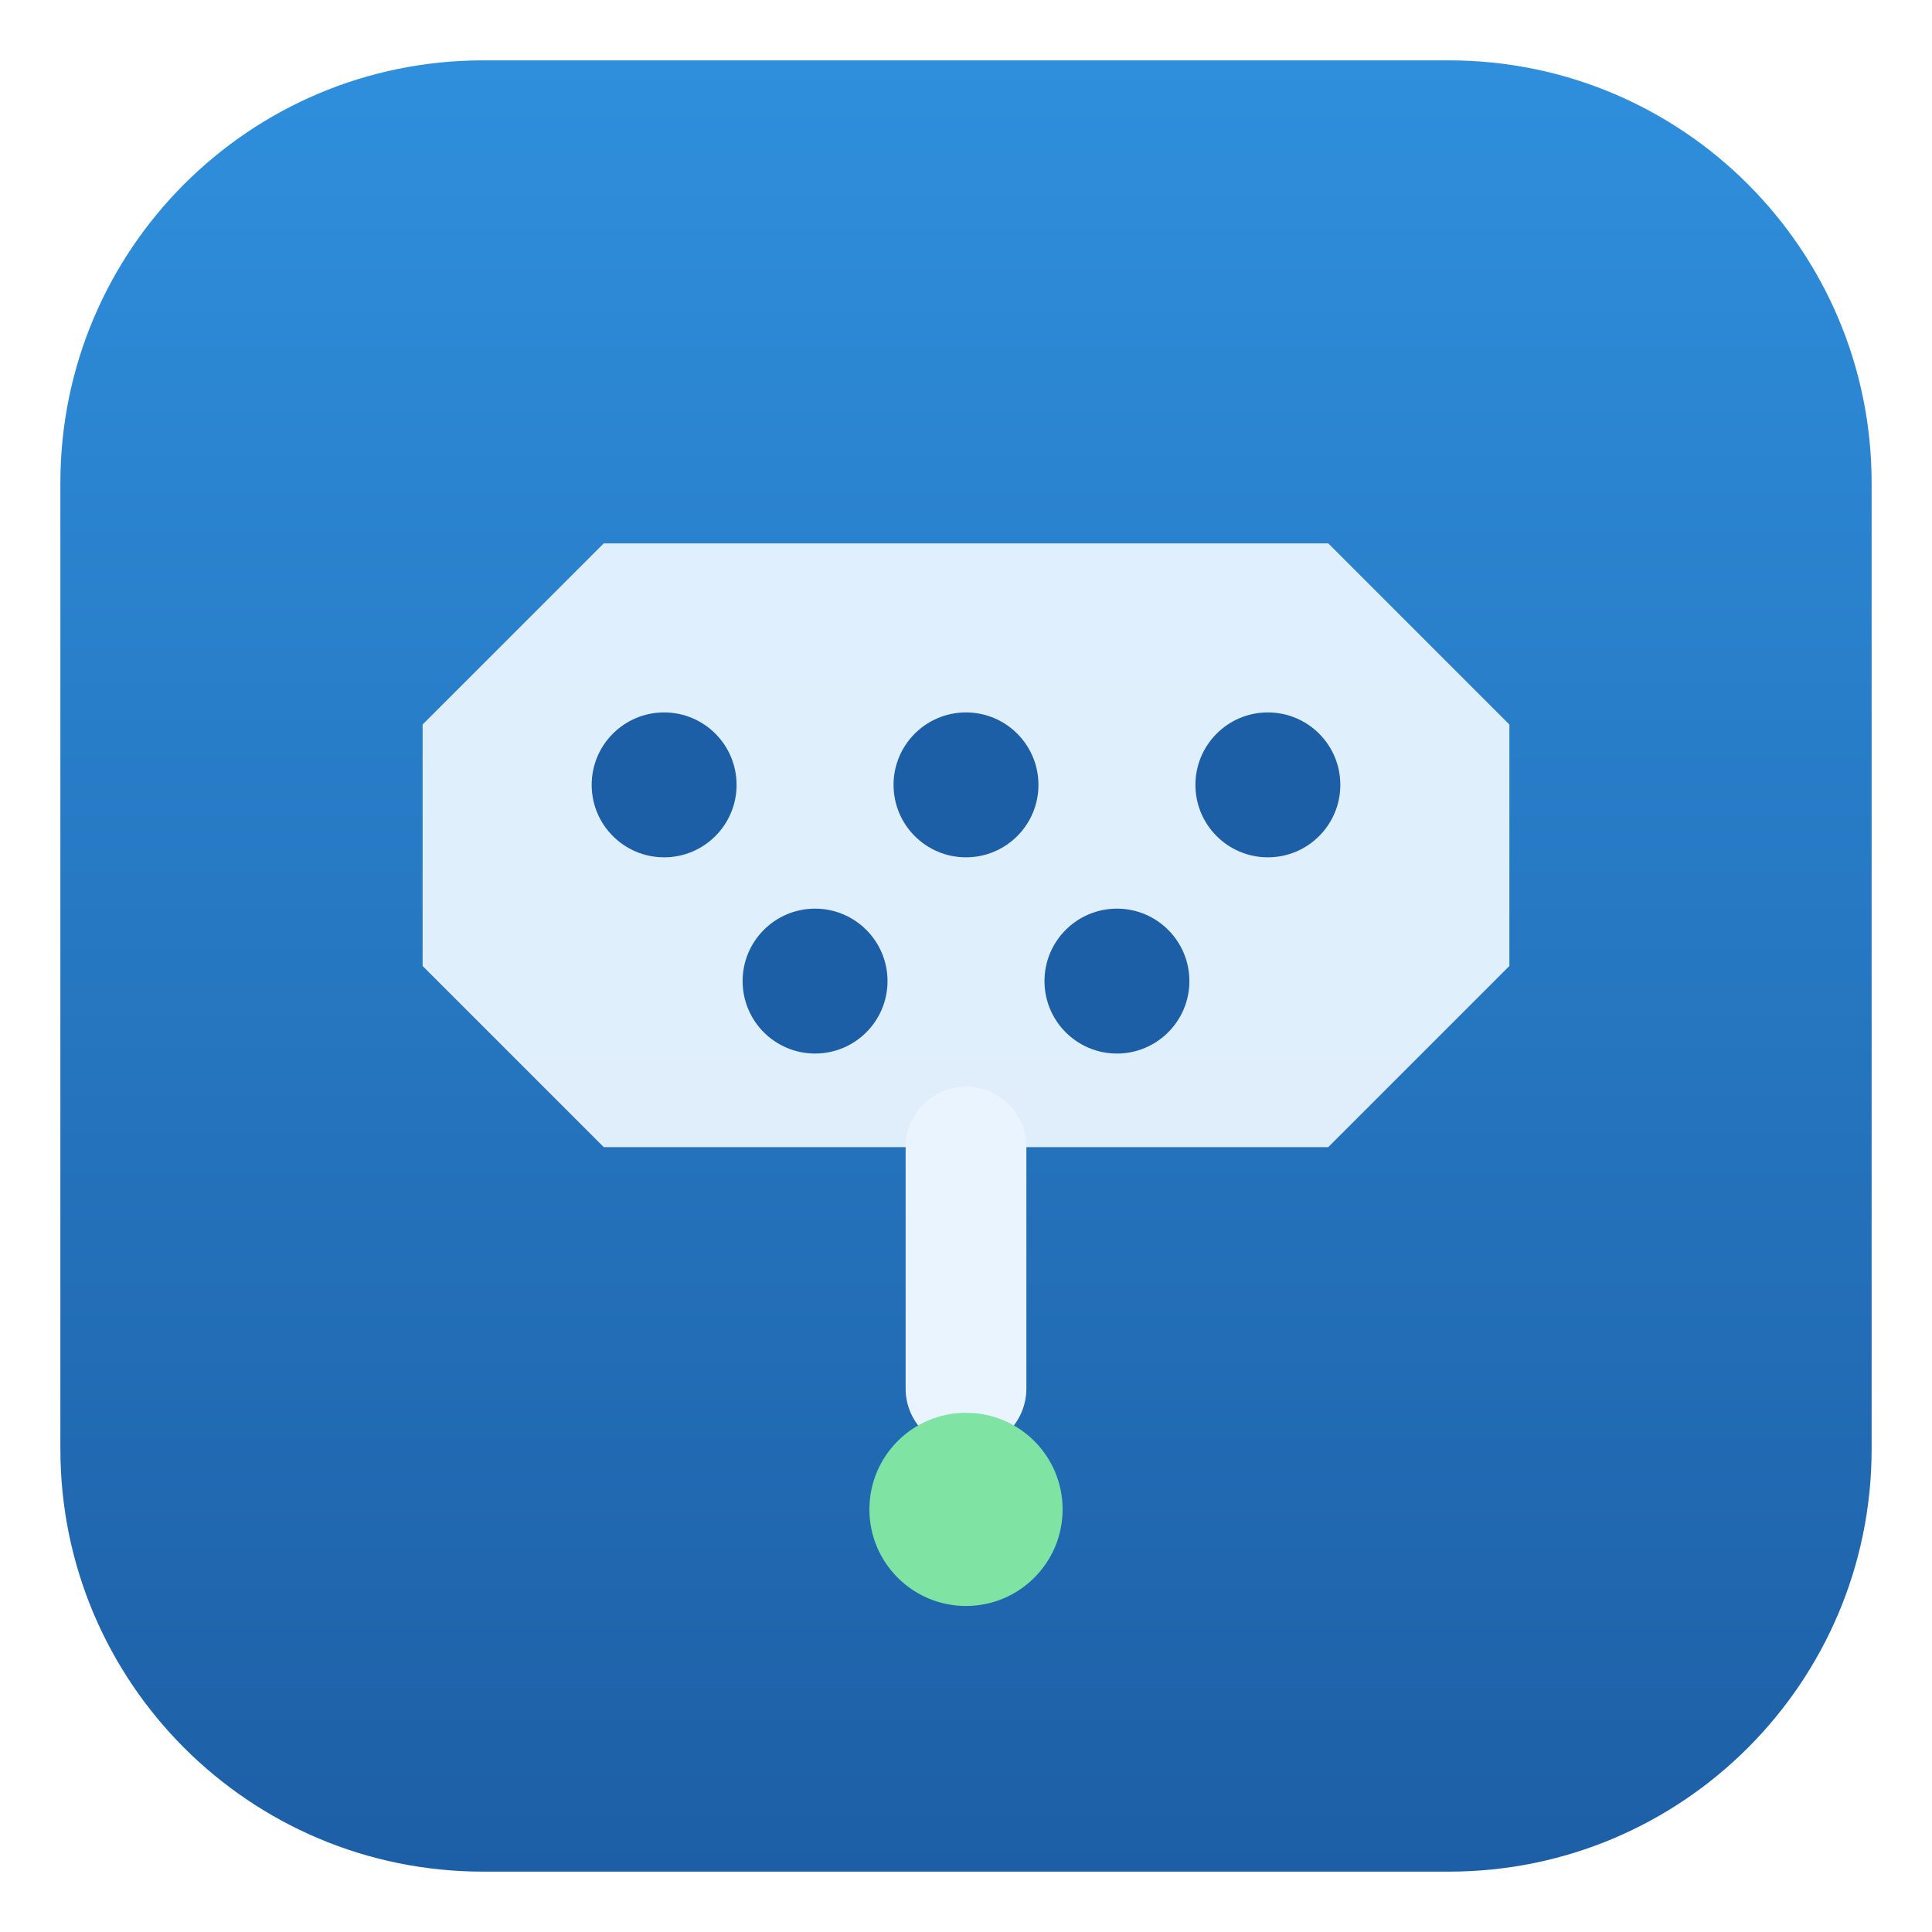
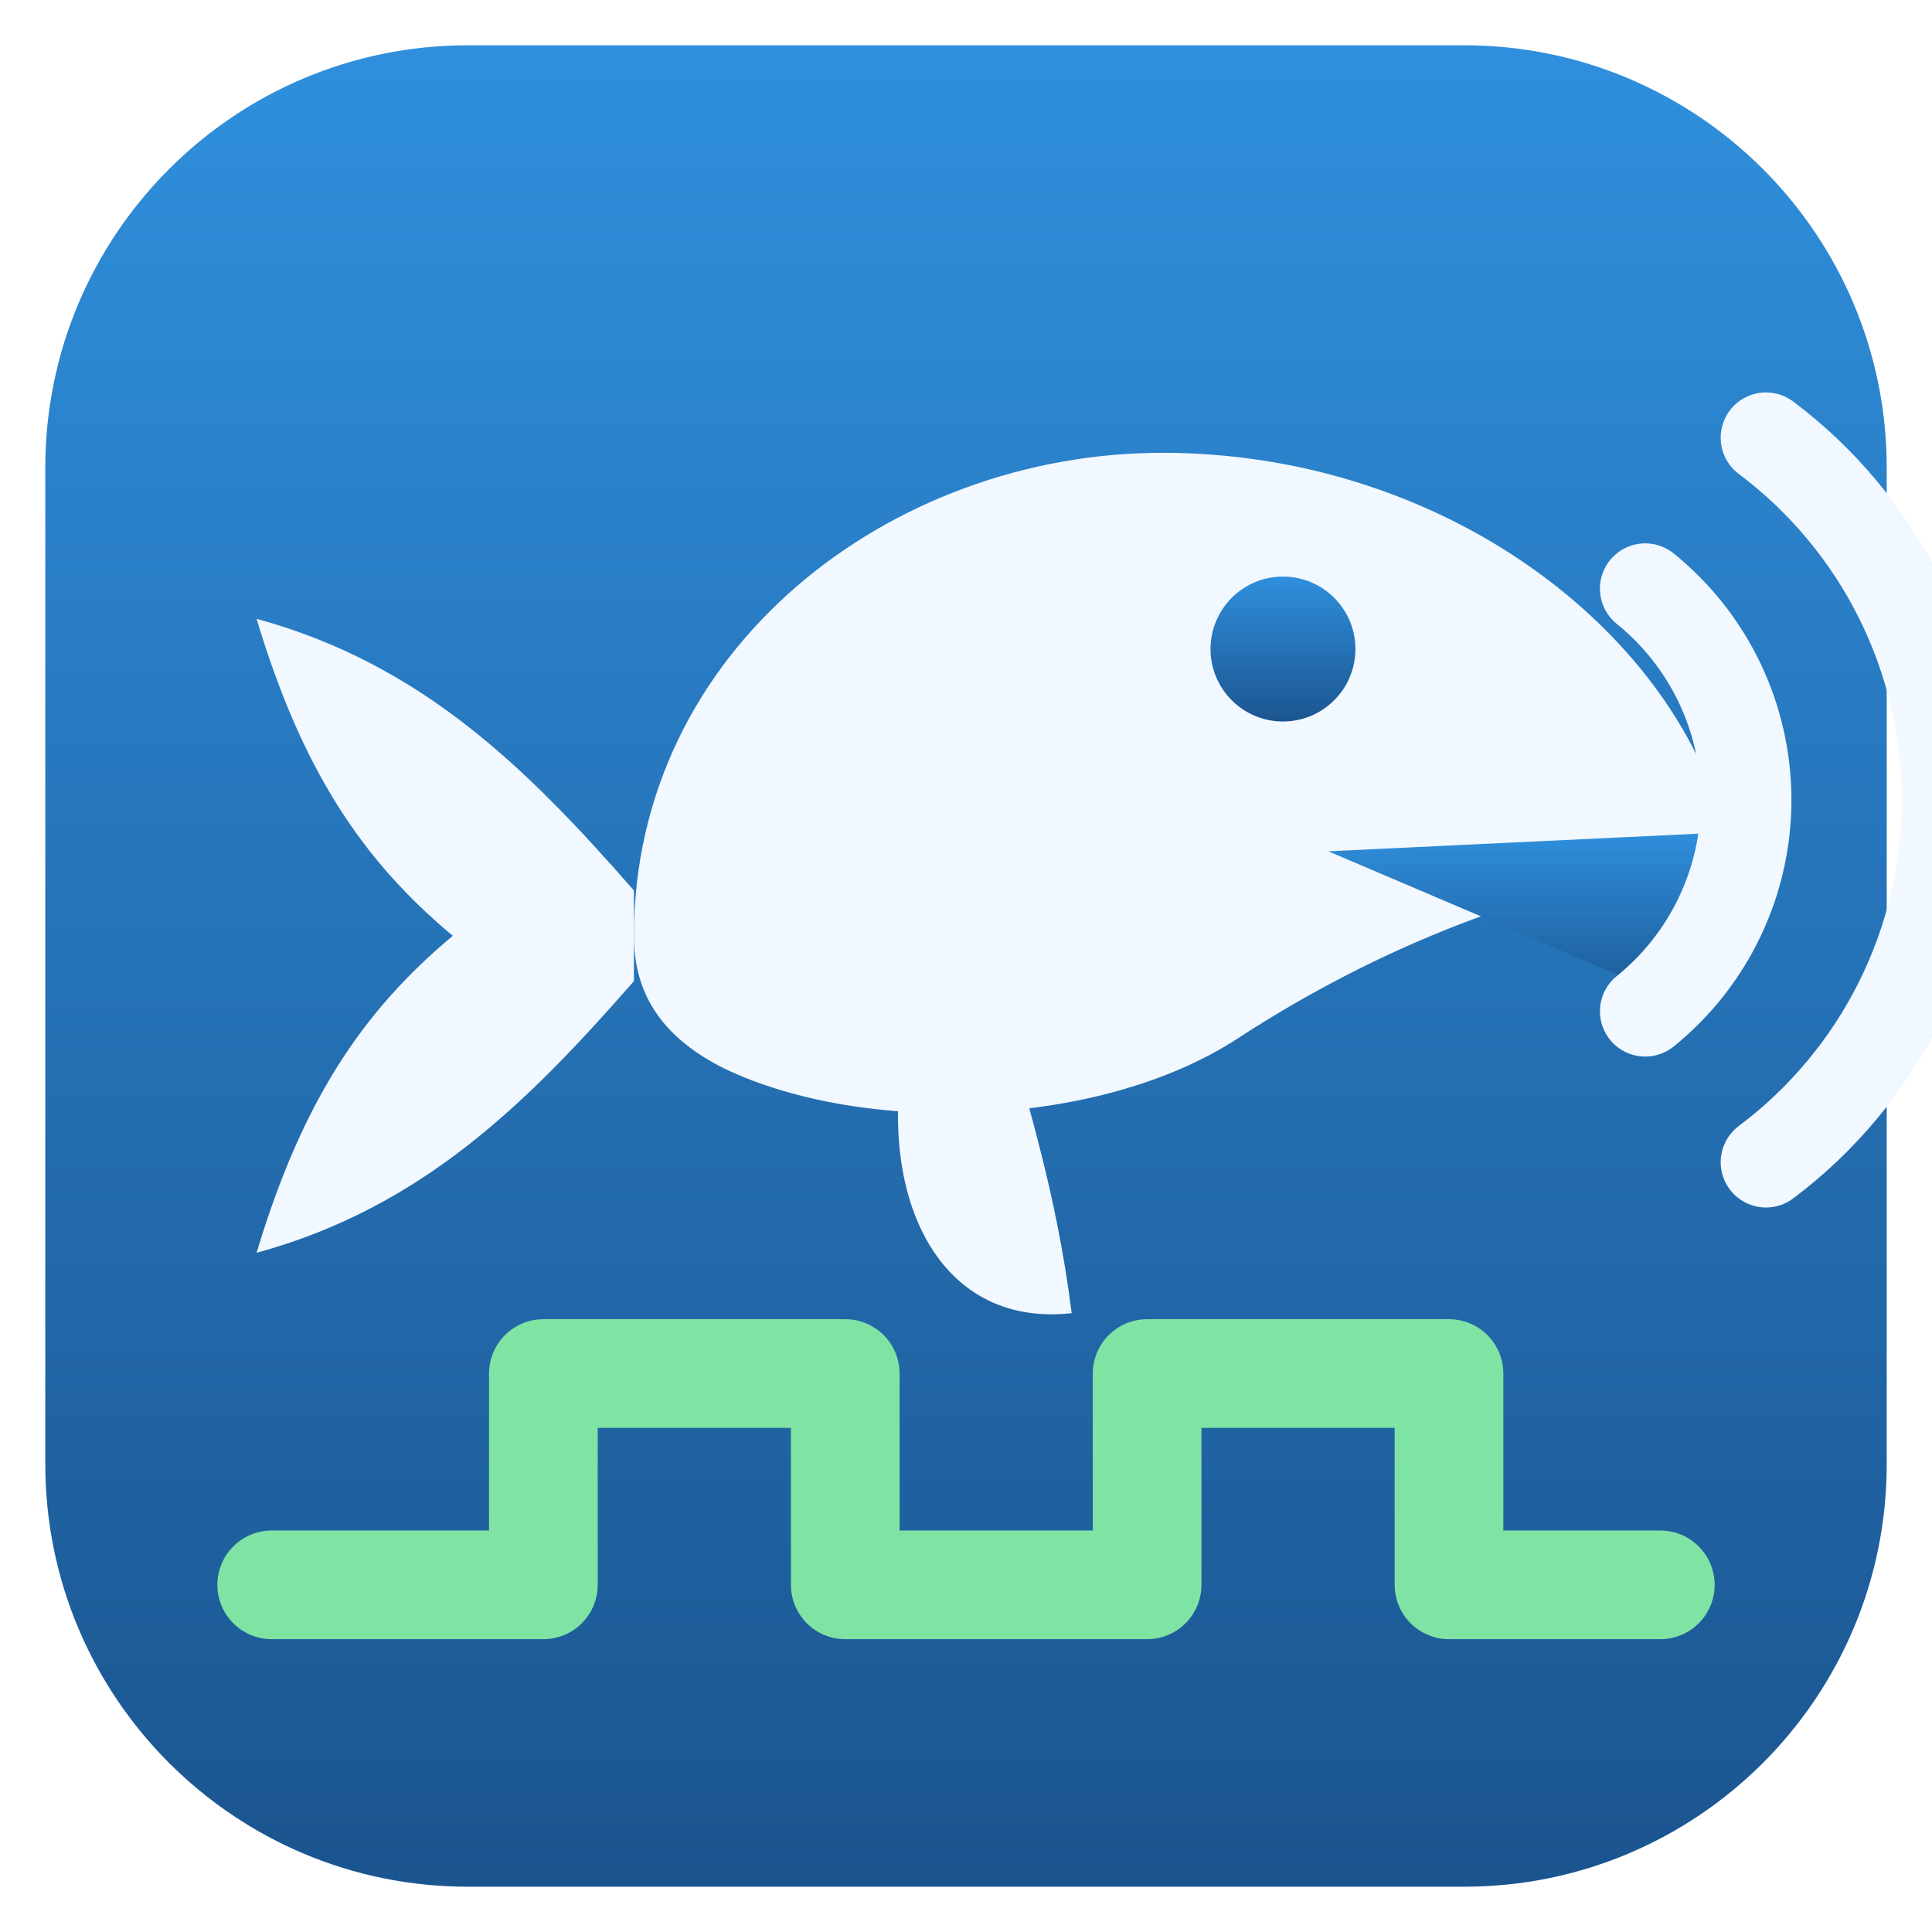
- <svg xmlns="http://www.w3.org/2000/svg" viewBox="0 0 64 64" width="64" height="64" role="img" aria-label="Serial bridge">
+ <svg xmlns="http://www.w3.org/2000/svg" viewBox="0 0 64 64" width="64" height="64" role="img" aria-label="Whalesong">
  <defs>
    <linearGradient id="plate" x1="0" y1="0" x2="0" y2="1">
      <stop offset="0" stop-color="#2f8fdc" />
-       <stop offset="1" stop-color="#1d5fa6" />
+       <stop offset="1" stop-color="#1b5590" />
    </linearGradient>
  </defs>
-   <rect x="2" y="2" width="60" height="60" rx="14" fill="url(#plate)" />
-   <path d="M14 24 L20 18 H44 L50 24 V32 L44 38 H20 L14 32 Z" fill="#e9f4ff" opacity="0.95" />
-   <g fill="#1d5fa6">
-     <circle cx="22" cy="26" r="2.4" />
-     <circle cx="32" cy="26" r="2.4" />
-     <circle cx="42" cy="26" r="2.4" />
-     <circle cx="27" cy="32.5" r="2.4" />
-     <circle cx="37" cy="32.5" r="2.4" />
+   <rect x="1.5" y="1.5" width="61" height="61" rx="14" fill="url(#plate)" />
+   <path fill="#f2f8ff" d="M21 29.5 C17.5 25.5 14 22 8.5 20.5            C10 25.5 12 28.5 15 31            C12 33.5 10 36.5 8.5 41.5            C14 40 17.5 36.5 21 32.5 Z" />
+   <path fill="#f2f8ff" d="M21 31            C21 21.5 29.5 15 38.5 15            C47.5 15 55 20.5 57 27            C57 27.6 56.8 28.2 56.4 28.6            C51 29.2 45.6 31.4 41 34.4            C36.4 37.4 28.6 37.6 24 35.4            C22 34.4 21 33 21 31 Z" />
+   <path fill="url(#plate)" d="M56.6 27.6 L44 28.2 L56.2 33.4 Z" />
+   <circle cx="42.5" cy="21.5" r="2.4" fill="url(#plate)" />
+   <path fill="#f2f8ff" d="M30 34.5 C29 39.5 31 44 35.5 43.5 C35 39.5 34 36.5 33.5 34.5 Z" />
+   <g fill="none" stroke="#f2f8ff" stroke-width="3" stroke-linecap="round">
+     <path d="M54.5 19.5 A 9 9 0 0 1 54.5 33.5" />
+     <path d="M58.5 14.5 A 15 15 0 0 1 58.5 38.5" />
  </g>
-   <path d="M32 38 V46" stroke="#e9f4ff" stroke-width="4" stroke-linecap="round" />
-   <circle cx="32" cy="50" r="3.2" fill="#7fe3a4" />
+   <path d="M9 52.5 H18 V45.5 H28 V52.5 H38 V45.5 H48 V52.5 H55" fill="none" stroke="#7fe3a4" stroke-width="3.6" stroke-linecap="round" stroke-linejoin="round" />
</svg>
